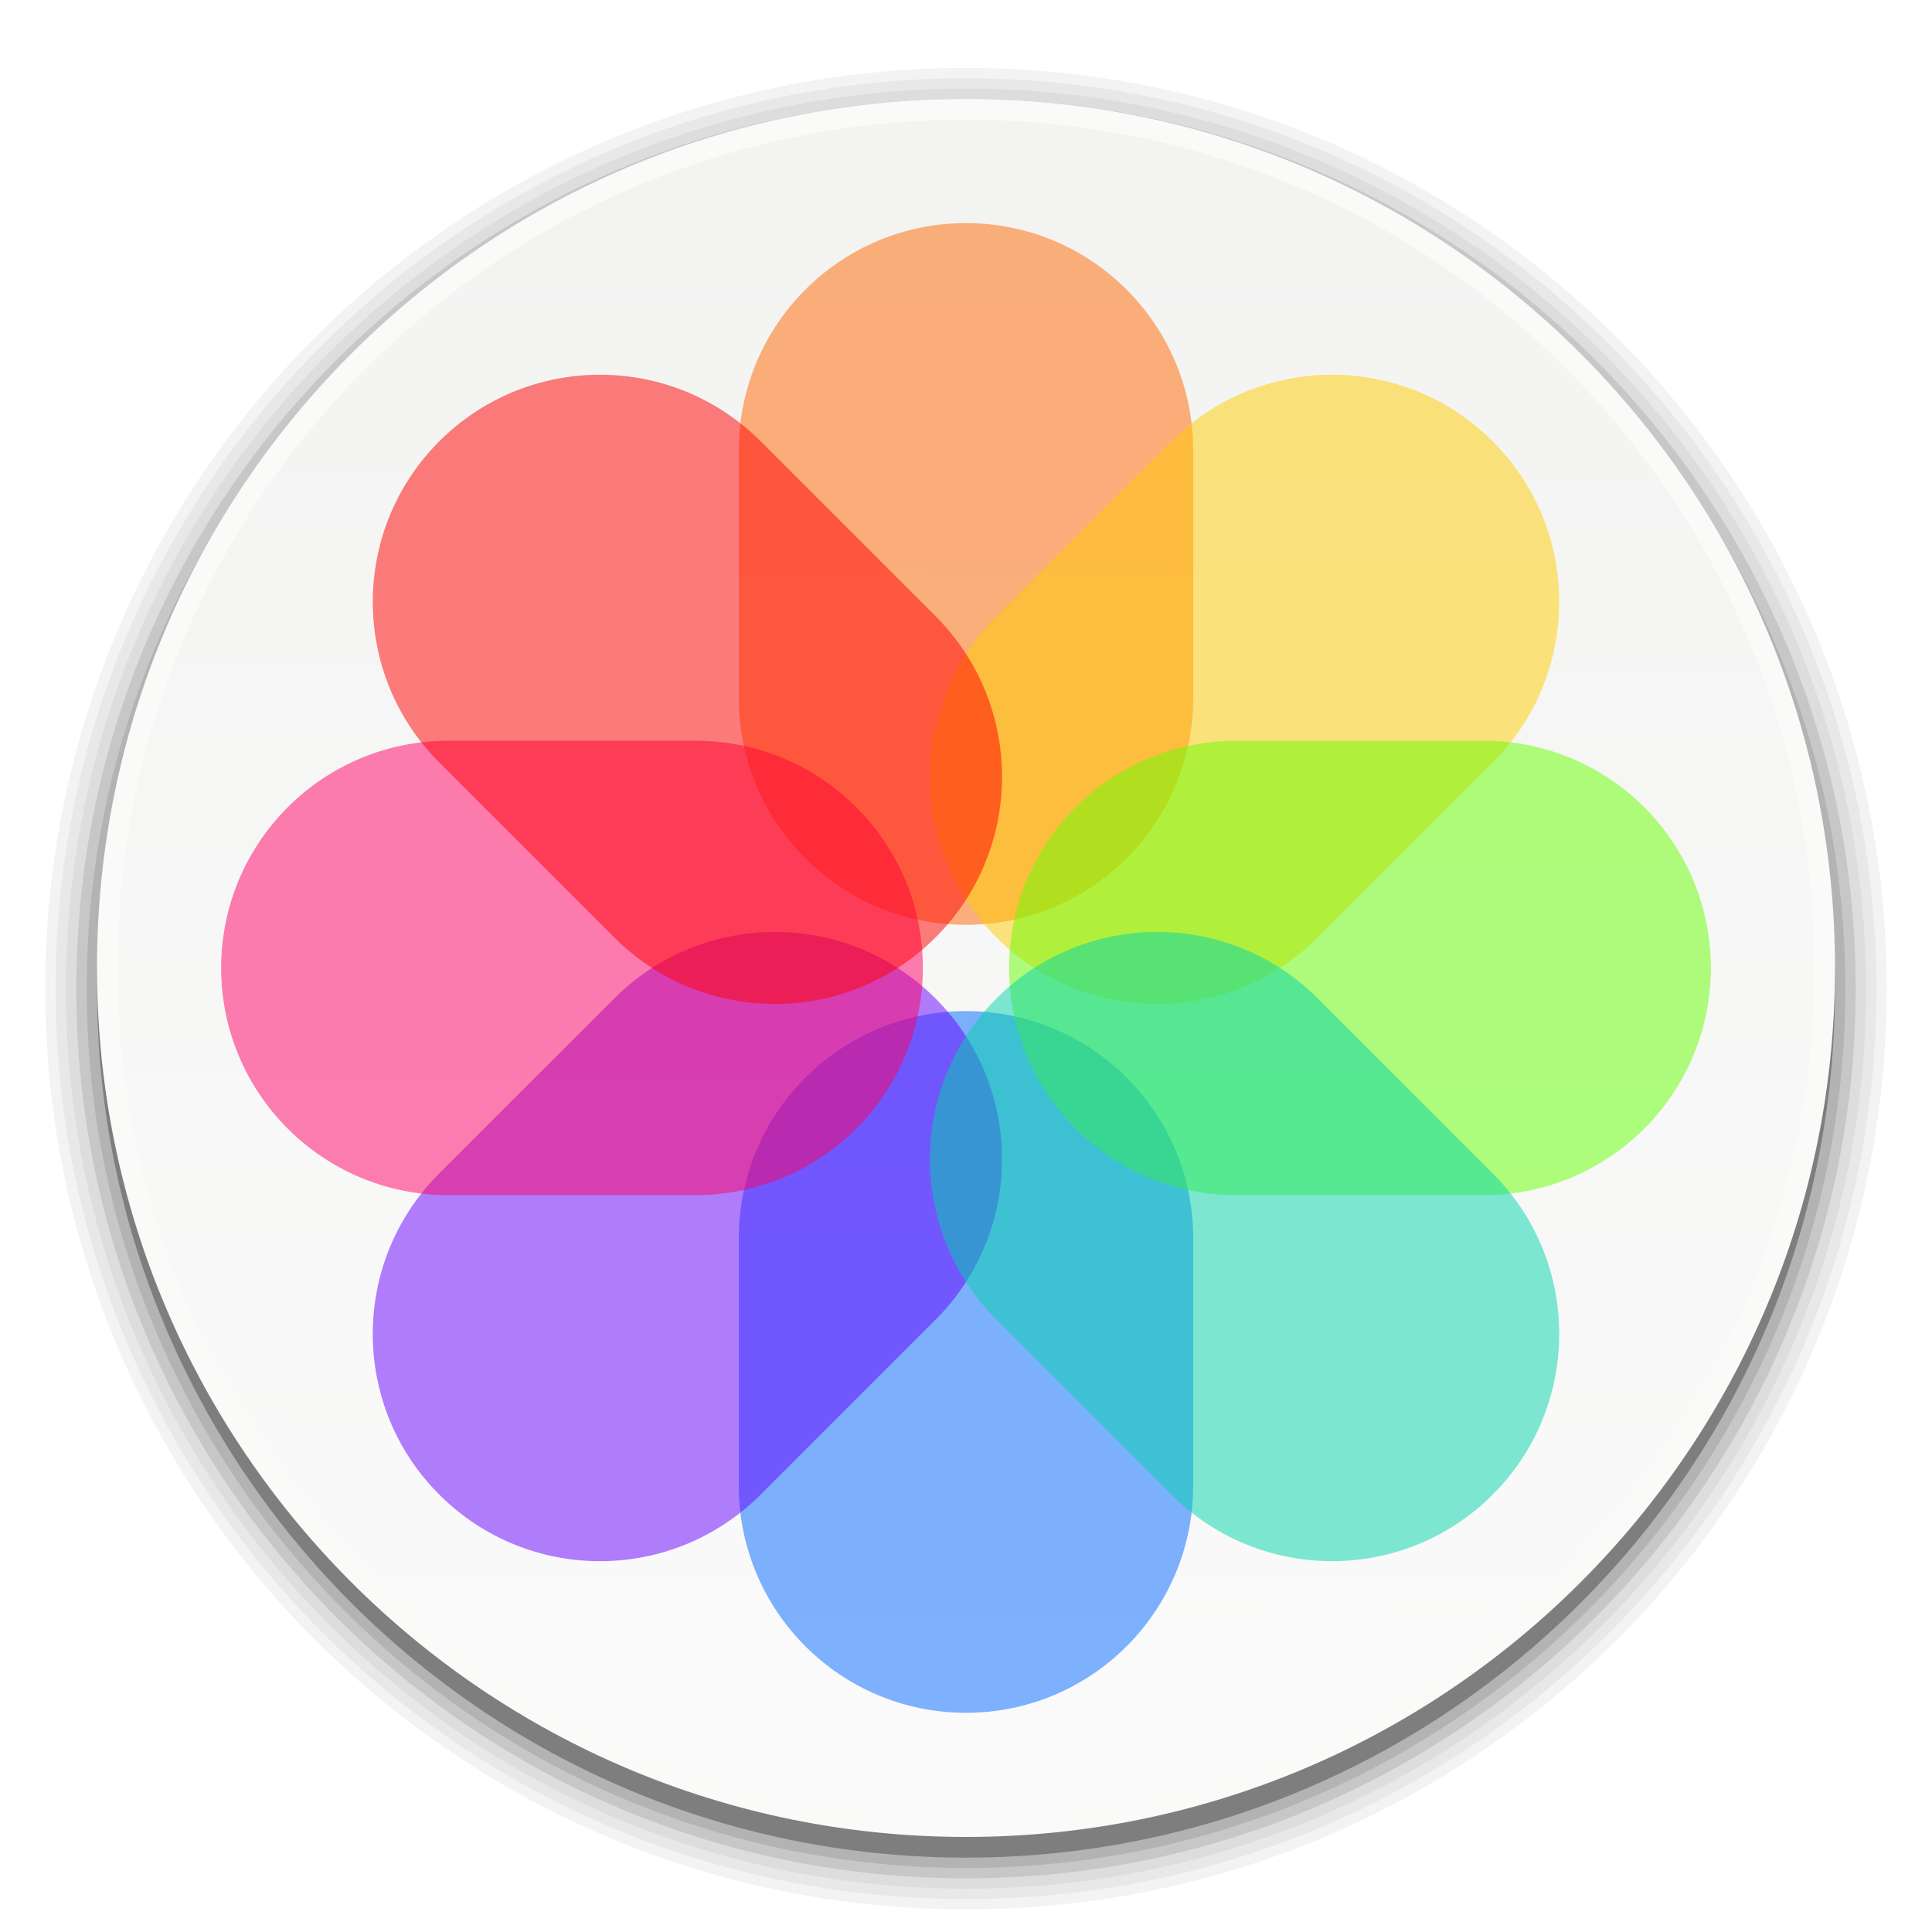
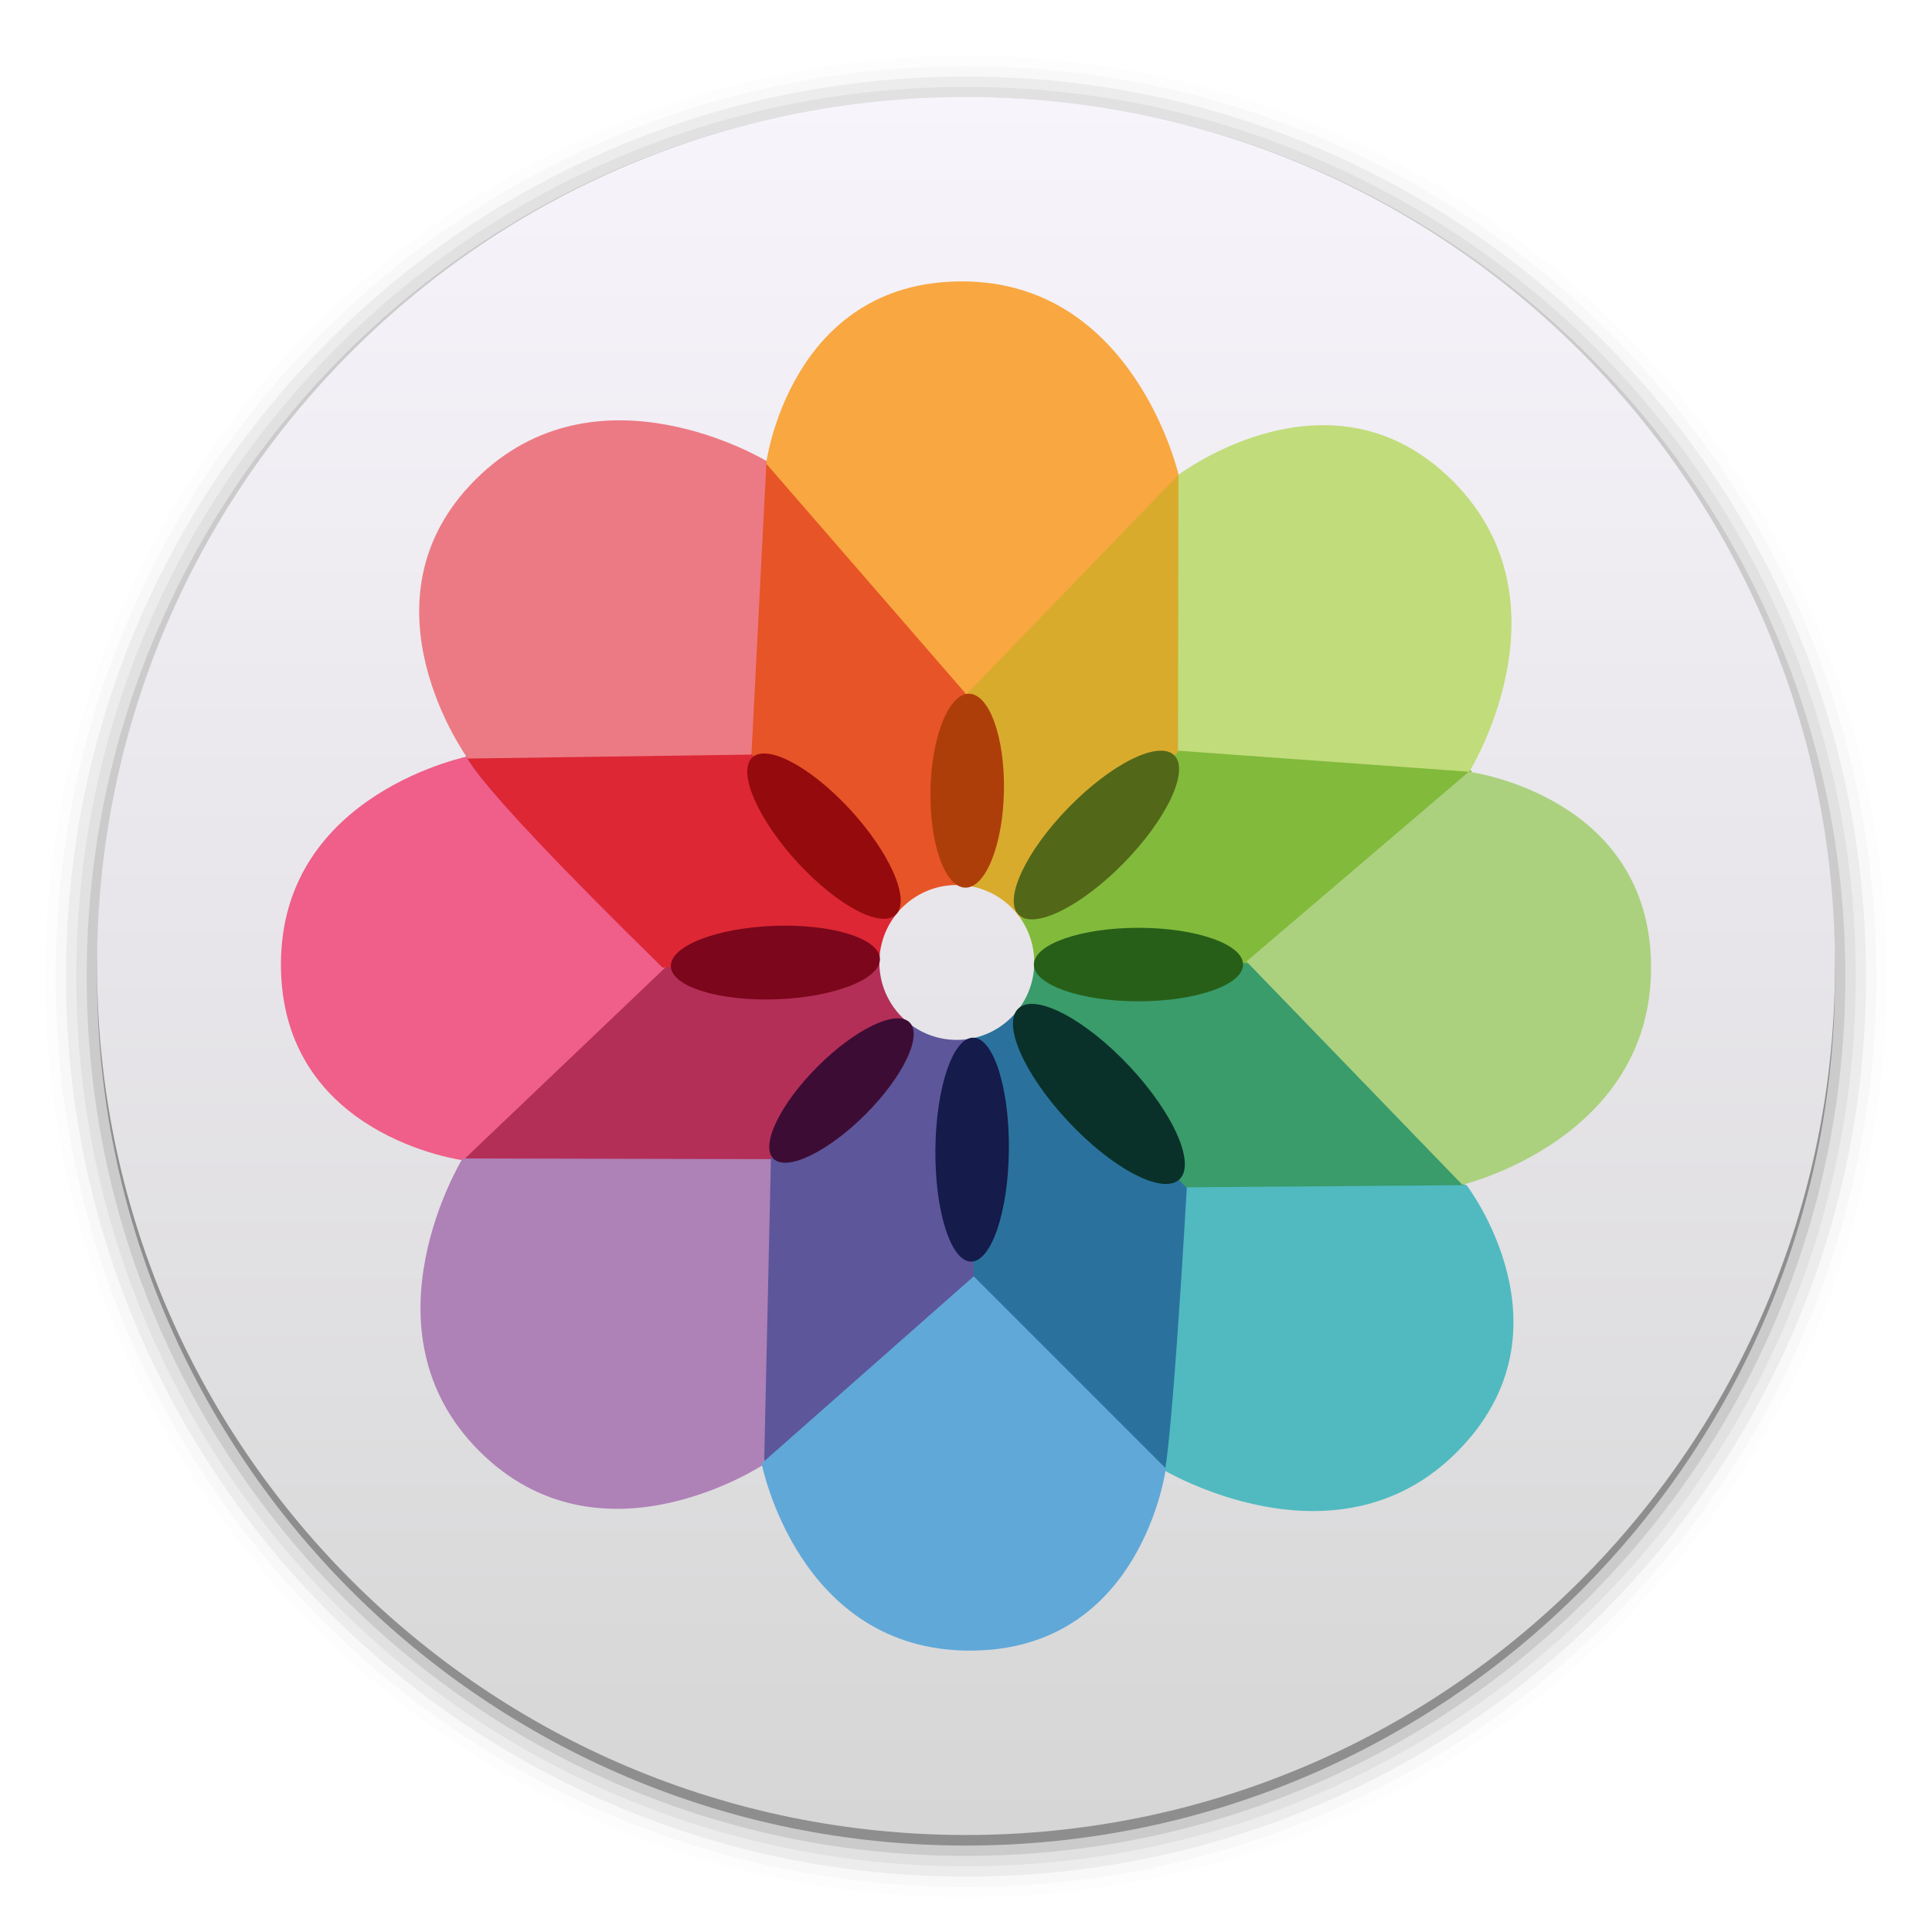
- <svg xmlns="http://www.w3.org/2000/svg" xmlns:xlink="http://www.w3.org/1999/xlink" width="128" height="128" id="svg3145" version="1.1">
-   <defs id="defs3147">
-     <linearGradient id="linearGradient4433">
-       <stop style="stop-color:#f3f4f2;stop-opacity:1;" offset="0" id="stop4435" />
-       <stop style="stop-color:#fafafa;stop-opacity:1;" offset="1" id="stop4437" />
+ <svg xmlns="http://www.w3.org/2000/svg" xmlns:xlink="http://www.w3.org/1999/xlink" width="128" height="128" id="svg2" version="1.1">
+   <defs id="defs4">
+     <linearGradient id="linearGradient6603">
+       <stop id="stop6605" offset="0" style="stop-color:#b6d8eb;stop-opacity:1;" />
+       <stop id="stop6607" offset="1" style="stop-color:#b4dff8;stop-opacity:1;" />
    </linearGradient>
-     <linearGradient xlink:href="#linearGradient4433" id="linearGradient4439" x1="14.684" y1="48.698" x2="14.651" y2="74.816" gradientUnits="userSpaceOnUse" />
-     <linearGradient xlink:href="#linearGradient4433" id="linearGradient3038" gradientUnits="userSpaceOnUse" x1="14.684" y1="48.698" x2="14.651" y2="74.816" />
-     <linearGradient xlink:href="#linearGradient4433" id="linearGradient3032" gradientUnits="userSpaceOnUse" x1="14.684" y1="48.698" x2="14.651" y2="74.816" />
+     <linearGradient id="linearGradient6386">
+       <stop style="stop-color:#0096ff;stop-opacity:1;" offset="0" id="stop6388" />
+       <stop style="stop-color:#1e5073;stop-opacity:1;" offset="1" id="stop6390" />
+     </linearGradient>
+     <linearGradient id="linearGradient4829">
+       <stop style="stop-color:#f8f4fc;stop-opacity:1;" offset="0" id="stop4831" />
+       <stop style="stop-color:#d6d6d6;stop-opacity:1;" offset="1" id="stop4833" />
+     </linearGradient>
+     <clipPath clipPathUnits="userSpaceOnUse" id="clipPath4282">
+       <rect style="color:#000000;display:inline;overflow:visible;visibility:visible;fill:#4d4d4d;fill-opacity:1;fill-rule:nonzero;stroke:none;stroke-width:9.134;marker:none;enable-background:accumulate" id="rect4284" width="246.875" height="234.375" x="462.5" y="1646.112" ry="17" rx="17" />
+     </clipPath>
+     <linearGradient xlink:href="#linearGradient4829" id="linearGradient4835" x1="102.298" y1="-0.427" x2="102.298" y2="199.165" gradientUnits="userSpaceOnUse" />
+     <linearGradient xlink:href="#linearGradient5423" id="linearGradient5429" x1="408.662" y1="44.604" x2="408.662" y2="562.05" gradientUnits="userSpaceOnUse" />
+     <linearGradient id="linearGradient5423">
+       <stop style="stop-color:#db8451;stop-opacity:1;" offset="0" id="stop5425" />
+       <stop style="stop-color:#c85c29;stop-opacity:1;" offset="1" id="stop5427" />
+     </linearGradient>
+     <linearGradient xlink:href="#linearGradient6386" id="linearGradient5473" x1="99.036" y1="-0.505" x2="99.036" y2="199.84" gradientUnits="userSpaceOnUse" />
+     <linearGradient xlink:href="#linearGradient3986" id="linearGradient3992" x1="78.562" y1="993.662" x2="120.281" y2="993.662" gradientUnits="userSpaceOnUse" />
+     <linearGradient id="linearGradient3986">
+       <stop style="stop-color:#000000;stop-opacity:1;" offset="0" id="stop3988" />
+       <stop style="stop-color:#000000;stop-opacity:0;" offset="1" id="stop3990" />
+     </linearGradient>
+     <linearGradient xlink:href="#linearGradient5423-1" id="linearGradient5473-2" x1="99.036" y1="-0.505" x2="99.036" y2="199.84" gradientUnits="userSpaceOnUse" />
+     <linearGradient id="linearGradient5423-1">
+       <stop style="stop-color:#51b9db;stop-opacity:1;" offset="0" id="stop5425-2" />
+       <stop style="stop-color:#2fabd4;stop-opacity:1;" offset="1" id="stop5427-3" />
+     </linearGradient>
+     <linearGradient y2="199.84" x2="99.036" y1="-0.505" x1="99.036" gradientUnits="userSpaceOnUse" id="linearGradient4119" xlink:href="#linearGradient5423-1" />
+     <linearGradient xlink:href="#linearGradient4829" id="linearGradient4159" x1="100" y1="852.362" x2="100" y2="1052.362" gradientUnits="userSpaceOnUse" />
+     <linearGradient xlink:href="#linearGradient6603" id="linearGradient6418" x1="100" y1="852.362" x2="100" y2="1052.362" gradientUnits="userSpaceOnUse" />
+     <linearGradient xlink:href="#linearGradient6386-3" id="linearGradient5473-21" x1="99.036" y1="-0.505" x2="99.036" y2="199.84" gradientUnits="userSpaceOnUse" />
+     <linearGradient id="linearGradient6386-3">
+       <stop style="stop-color:#36acff;stop-opacity:1;" offset="0" id="stop6388-7" />
+       <stop style="stop-color:#3489c5;stop-opacity:1;" offset="1" id="stop6390-9" />
+     </linearGradient>
+     <linearGradient xlink:href="#linearGradient4829-3" id="linearGradient6418-5" x1="100" y1="852.362" x2="100" y2="1052.362" gradientUnits="userSpaceOnUse" />
+     <linearGradient id="linearGradient4829-3">
+       <stop style="stop-color:#f4fbfc;stop-opacity:1;" offset="0" id="stop4831-8" />
+       <stop style="stop-color:#d6d6d6;stop-opacity:1;" offset="1" id="stop4833-9" />
+     </linearGradient>
+     <linearGradient xlink:href="#linearGradient4829-0" id="linearGradient4835-5" x1="102.298" y1="-0.427" x2="102.298" y2="199.165" gradientUnits="userSpaceOnUse" />
+     <linearGradient id="linearGradient4829-0">
+       <stop style="stop-color:#f8f4fc;stop-opacity:1;" offset="0" id="stop4831-1" />
+       <stop style="stop-color:#d6d6d6;stop-opacity:1;" offset="1" id="stop4833-5" />
+     </linearGradient>
+     <linearGradient y2="199.165" x2="102.298" y1="-0.427" x1="102.298" gradientUnits="userSpaceOnUse" id="linearGradient6635" xlink:href="#linearGradient4829-0" />
+     <clipPath clipPathUnits="userSpaceOnUse" id="clipPath6654">
+       <circle style="color:#000000;display:inline;overflow:visible;visibility:visible;fill:url(#linearGradient6658);fill-opacity:1;fill-rule:nonzero;stroke:none;stroke-width:9.134;marker:none;enable-background:accumulate" id="path6656" transform="matrix(0.3164063,0,0,0.3164063,-149.2188,1080.487)" cx="100" cy="100" r="100" />
+     </clipPath>
+     <linearGradient xlink:href="#linearGradient4829-0" id="linearGradient6658" gradientUnits="userSpaceOnUse" x1="102.298" y1="-0.427" x2="102.298" y2="199.165" />
+     <clipPath clipPathUnits="userSpaceOnUse" id="clipPath6654-6">
+       <circle style="color:#000000;display:inline;overflow:visible;visibility:visible;fill:url(#linearGradient6658);fill-opacity:1;fill-rule:nonzero;stroke:none;stroke-width:9.134;marker:none;enable-background:accumulate" id="path6656-3" transform="matrix(0.3164063,0,0,0.3164063,-149.2188,1080.487)" cx="100" cy="100" r="100" />
+     </clipPath>
+     <linearGradient xlink:href="#linearGradient4829" id="linearGradient7394" x1="-156.753" y1="50.381" x2="-156.753" y2="118.397" gradientUnits="userSpaceOnUse" />
  </defs>
-   <g id="layer7" style="display:inline" />
-   <g id="layer6" style="display:inline" />
-   <g id="layer5" style="display:inline" />
-   <g id="layer4" style="display:inline" />
-   <g id="layer3" style="display:inline" />
-   <g id="layer2" style="display:inline" />
-   <g id="layer1" style="display:inline" />
-   <g id="layer8" style="display:inline">
-     <g id="g3019" transform="matrix(1.33333,0,0,1.33333,1.5967057e-4,0.66683)">
-       <g id="g3013" transform="matrix(1.028093,0,0,1.028093,-1.34844,-1.751534)">
-         <path style="opacity:0.05;fill:#000000;fill-opacity:1;stroke-width:1.113;stroke-miterlimit:4;stroke-dasharray:none;display:inline" id="path4505" d="m 6.869,44.886 c 0,23.32 -16.462,42.224 -36.77,42.224 -20.307,0 -36.77,-18.904 -36.77,-42.224 0,-23.32 16.462,-42.224 36.77,-42.224 20.307,0 36.77,18.904 36.77,42.224 z" transform="matrix(1.21024,0,0,1.053894,84.18681,1.694637)" />
-         <path style="opacity:0.05;fill:#000000;fill-opacity:1;stroke-width:1.113;stroke-miterlimit:4;stroke-dasharray:none;display:inline" id="path4502" d="m -21.415,70.342 c 0,25.998 -20.623,47.073 -46.063,47.073 -25.44,0 -46.063,-21.075 -46.063,-47.073 0,-25.998 20.623,-47.073 46.063,-47.073 25.44,0 46.063,21.075 46.063,47.073 z" transform="matrix(0.9552144,0,0,0.9347163,112.4561,-16.74993)" />
-         <path style="opacity:0.05;fill:#000000;fill-opacity:1;stroke-width:1.113;stroke-miterlimit:4;stroke-dasharray:none;display:inline" id="path4499" d="m -10.506,88.727 c 0,25.217 -19.99,45.659 -44.649,45.659 -24.659,0 -44.649,-20.442 -44.649,-45.659 0,-25.217 19.99,-45.659 44.649,-45.659 24.659,0 44.649,20.442 44.649,45.659 z" transform="matrix(0.9742716,0,0,0.9527169,101.7353,-35.53162)" />
-         <path style="opacity:0.1;fill:#000000;fill-opacity:1;stroke-width:1.113;stroke-miterlimit:4;stroke-dasharray:none;display:inline" id="path4496" d="m 21.143,81.857 c 0,25.011 -21.234,45.286 -47.429,45.286 -26.194,0 -47.429,-20.275 -47.429,-45.286 0,-25.011 21.234,-45.286 47.429,-45.286 26.194,0 47.429,20.275 47.429,45.286 z" transform="matrix(0.9066265,0,0,0.9495268,71.83133,-28.72555)" />
-         <path style="opacity:0.1;fill:#000000;fill-opacity:1;stroke-width:1.113;stroke-miterlimit:4;stroke-dasharray:none;display:inline" id="path4491" d="m 50.508,64.786 c 0,18.578 -14.879,33.638 -33.234,33.638 -18.355,0 -33.234,-15.06 -33.234,-33.638 0,-18.578 14.879,-33.638 33.234,-33.638 18.355,0 33.234,15.06 33.234,33.638 z" transform="matrix(1.27881,0,0,1.263449,25.91033,-32.85417)" />
-         <path style="opacity:0.3;fill:#000000;fill-opacity:1;stroke-width:1.113;stroke-miterlimit:4;stroke-dasharray:none;display:inline" id="path4462" d="m 57.175,50.846 c 0,17.127 -14.834,31.012 -33.133,31.012 -18.299,0 -33.133,-13.884 -33.133,-31.012 0,-17.127 14.834,-31.012 33.133,-31.012 18.299,0 33.133,13.884 33.133,31.012 z" transform="matrix(1.267618,0,0,1.354328,17.52439,-19.86242)" />
-         <path style="fill:#fafaf9;fill-opacity:1;stroke-width:1.113;stroke-miterlimit:4;stroke-dasharray:none;display:inline" id="path3153" d="m 86.873,50.341 c 0,21.646 -17.457,39.194 -38.992,39.194 -21.535,0 -38.992,-17.548 -38.992,-39.194 0,-21.646 17.457,-39.194 38.992,-39.194 21.535,0 38.992,17.548 38.992,39.194 z" transform="matrix(1.077147,0,0,1.071595,-3.575127,-5.945273)" />
-         <path style="fill:url(#linearGradient3032);fill-opacity:1;stroke-width:1.113;stroke-miterlimit:4;stroke-dasharray:none;display:inline" id="path4431" d="m 54.144,62.059 c 0,8.076 -17.729,14.622 -39.598,14.622 -21.869,0 -39.598,-6.547 -39.598,-14.622 0,-8.076 17.729,-14.622 39.598,-14.622 21.869,0 39.598,6.547 39.598,14.622 z" transform="matrix(1.035406,0,0,2.803923,32.93878,-126.0083)" />
-         <g transform="translate(-185,-944.8622)" id="g4507">
-           <rect ry="10.981" rx="10.981" y="956.862" x="222.019" height="33.915" width="21.961" id="rect3163" style="opacity:0.5;fill:#ff6600;fill-opacity:1;stroke:none" />
-           <rect style="opacity:0.5;fill:#0066ff;fill-opacity:1;stroke:none" id="rect3165" width="21.961" height="33.915" x="222.019" y="994.947" rx="10.981" ry="10.981" />
-           <rect style="opacity:0.5;fill:#ffcc00;fill-opacity:1;stroke:none" id="rect3167" width="21.961" height="33.915" x="855.835" y="501.304" transform="matrix(0.7071068,0.7071068,-0.7071068,0.7071068,0,0)" rx="10.981" ry="10.981" />
-           <rect transform="matrix(0.7071068,0.7071068,-0.7071068,0.7071068,0,0)" ry="10.981" rx="10.981" y="539.389" x="855.835" height="33.915" width="21.961" id="rect3169" style="opacity:0.5;fill:#6600ff;fill-opacity:1;stroke:none" />
-           <rect ry="10.981" rx="10.981" transform="matrix(0,1,-1,0,0,0)" y="-269" x="981.881" height="33.915" width="21.961" id="rect3171" style="opacity:0.5;fill:#66ff00;fill-opacity:1;stroke:none" />
-           <rect style="opacity:0.5;fill:#ff0066;fill-opacity:1;stroke:none" id="rect3173" width="21.961" height="33.915" x="981.881" y="-230.915" rx="10.981" ry="10.981" transform="matrix(0,1,-1,0,0,0)" />
-           <rect style="opacity:0.5;fill:#00d4aa;fill-opacity:1;stroke:none" id="rect3175" width="21.961" height="33.915" x="526.323" y="-902.815" transform="matrix(-0.7071068,0.7071068,-0.7071068,-0.7071068,0,0)" rx="10.981" ry="10.981" />
-           <rect transform="matrix(-0.7071068,0.7071068,-0.7071068,-0.7071068,0,0)" ry="10.981" rx="10.981" y="-864.731" x="526.323" height="33.915" width="21.961" id="rect3177" style="opacity:0.5;fill:#ff0000;fill-opacity:1;stroke:none" />
-         </g>
+   <g id="layer2">
+     <g id="g4280" transform="translate(-284,292.7)">
+       <circle id="path4505" style="display:inline;opacity:0.01;fill:#000000;fill-opacity:1;stroke-width:1.113;stroke-miterlimit:4;stroke-dasharray:none" cx="348" cy="-228" r="61" />
+       <circle id="path4502" style="display:inline;opacity:0.02;fill:#000000;fill-opacity:1;stroke-width:1.113;stroke-miterlimit:4;stroke-dasharray:none" cx="348" cy="-228" r="60.315" />
+       <ellipse id="path4499" style="display:inline;opacity:0.05;fill:#000000;fill-opacity:1;stroke-width:1.113;stroke-miterlimit:4;stroke-dasharray:none" cx="348" cy="-228" rx="59.629" ry="59.629" />
+       <ellipse id="path4496" style="display:inline;opacity:0.05;fill:#000000;fill-opacity:1;stroke-width:1.113;stroke-miterlimit:4;stroke-dasharray:none" cx="348" cy="-228" rx="58.944" ry="58.944" />
+       <ellipse id="path4491" style="display:inline;opacity:0.1;fill:#000000;fill-opacity:1;stroke-width:1.113;stroke-miterlimit:4;stroke-dasharray:none" cx="348" cy="-228" rx="58.258" ry="58.258" />
+       <ellipse id="path4462" style="display:inline;opacity:0.3;fill:#000000;fill-opacity:1;stroke-width:1.113;stroke-miterlimit:4;stroke-dasharray:none" cx="348" cy="-228" rx="57.573" ry="57.573" />
+     </g>
+   </g>
+   <g id="layer1" transform="translate(0,-852.3622)" style="display:inline">
+     <g id="g7361" transform="matrix(0.9613829,0,0,0.9613829,3.863862,32.07238)">
+       <g id="g3414" transform="matrix(0.57573,0,0,0.57573,4.946692,368.6891)">
+         <circle transform="matrix(1.040168,0,0,1.040168,-3.961224,853.2395)" id="path4188" style="color:#000000;display:inline;overflow:visible;visibility:visible;fill:url(#linearGradient4835);fill-opacity:1;fill-rule:nonzero;stroke:none;stroke-width:9.134;marker:none;enable-background:accumulate" cx="100" cy="100" r="100" />
+         <path style="display:inline;fill:#50bac0;fill-opacity:1;stroke:none" d="m 123.49,1017.456 c 0,0 20.728,12.575 35.301,-1.998 14.573,-14.573 1.162,-31.997 1.162,-31.997 l -35.499,-1.149 z" id="path7033-6-4" />
+         <path style="display:inline;fill:#b32f58;fill-opacity:1;stroke:none" d="m 39.56,980.361 c 0,0 -0.149,0.448 37.037,0.075 l 16.152,-16.712 -1.547,-7.693 -27.949,0.406 z" id="path7035" />
+         <path style="display:inline;fill:#ef5f8a;fill-opacity:1;stroke:none" d="m 40.79,932.075 c 0,0 -22.736,4.379 -22.736,24.988 0,20.609 21.804,23.447 21.804,23.447 L 64.412,957.106 Z" id="path7033" />
+         <path style="display:inline;fill:#5d569b;fill-opacity:1;stroke:none" d="m 75.981,1016.791 c 0,0 2.509,-0.659 25.566,-22.352 l 1.808,-28.686 -9.585,-3.111 -22.991,23.723 z" id="path7035-1" />
+         <path style="display:inline;fill:#ae81b7;fill-opacity:1;stroke:none" d="m 39.802,980.291 c 0,0 -12.575,20.457 1.998,35.03 14.573,14.573 34.093,1.567 34.093,1.567 l 0.811,-36.513 z" id="path7033-6" />
+         <path style="display:inline;fill:#2a729d;fill-opacity:1;stroke:none" d="m 123.831,1017.698 c 0,0 0.786,-1.811 2.711,-34.807 l -19.969,-21.355 -5.995,4.11 0.478,33.832 z" id="path7035-9" />
+         <path style="display:inline;fill:#60a8d8;fill-opacity:1;stroke:none" d="m 75.593,1016.802 c 0,0 4.331,22.402 24.94,22.402 20.61,0 23.447,-21.804 23.447,-21.804 l -22.999,-22.999 z" id="path7033-62" />
+         <path style="display:inline;fill:#3a9b6b;fill-opacity:1;stroke:none" d="m 159.771,983.49 c 0,0 -2.349,-2.983 -23.556,-26.816 l -30.032,0.009 0.082,5.414 20.121,21.65 z" id="path7035-1-7" />
+         <path style="display:inline;fill:#82ba3c;fill-opacity:1;stroke:none" d="m 160.552,934.151 c 0,0 2.091,-3.099 -35.096,-2.726 l -19.337,20.235 0.053,5.265 36.16,0 z" id="path7035-2" />
+         <path style="display:inline;fill:#abd17f;fill-opacity:1;stroke:none" d="m 159.464,983.441 c 0,0 22.593,-5.382 22.593,-25.992 0,-20.609 -21.804,-23.447 -21.804,-23.447 l -26.631,22.712 z" id="path7033-7" />
+         <path style="display:inline;fill:#d8ab2d;fill-opacity:1;stroke:none" d="m 126.655,898.14 c 0,0 -4.505,-0.792 -30.536,25.766 l 4.051,24.452 6.184,3.529 23.496,-24.975 z" id="path7035-1-0" />
+         <path style="display:inline;fill:#c1dc7b;fill-opacity:1;stroke:none" d="m 160.298,934.006 c 0,0 12.587,-20.241 -1.986,-34.814 -14.573,-14.573 -32.822,-0.731 -32.822,-0.731 l -0.054,33.025 z" id="path7033-6-5" />
+         <path style="display:inline;fill:#e75427;fill-opacity:1;stroke:none" d="m 76.28,896.815 c 0,0 -3.194,-1.628 -2.82,35.559 l 18.165,20.594 8.952,-4.627 -0.579,-32.916 z" id="path7035-9-2" />
+         <path style="display:inline;fill:#f9a740;fill-opacity:1;stroke:none" d="m 125.499,898.454 c 0,0 -5.312,-23.145 -25.921,-23.145 -20.61,0 -23.447,21.804 -23.447,21.804 l 23.97,27.629 z" id="path7033-62-2" />
+         <path style="display:inline;fill:#dd2735;fill-opacity:1;stroke:none" d="m 40.198,931.515 c 0,0 -3.029,-0.104 23.53,25.927 8.061,-0.44 14.122,-0.503 27.488,-1.233 l 0.767,-5.749 -17.838,-18.817 z" id="path7035-1-7-2" />
+         <path style="display:inline;fill:#ec7a84;fill-opacity:1;stroke:none" d="m 76.172,896.814 c 0,0 -20.278,-12.333 -34.852,2.24 -14.573,14.573 -0.898,33.37 -0.898,33.37 l 33.951,-0.475 z" id="path7033-6-4-4" />
+         <circle transform="matrix(3.058568,0,0,3.058568,579.4388,699.1463)" style="color:#000000;display:inline;overflow:visible;visibility:visible;fill:url(#linearGradient7394);fill-opacity:1;fill-rule:nonzero;stroke:none;stroke-width:14.01;marker:none;enable-background:accumulate" id="path7176" cx="-157.094" cy="84.25" r="3.031" />
+         <ellipse style="color:#000000;display:inline;overflow:visible;visibility:visible;fill:#7c061b;fill-opacity:1;fill-rule:nonzero;stroke:none;stroke-width:14.01;marker:none;enable-background:accumulate" id="path7178" transform="matrix(3.056499,-0.1125069,0.1125069,3.056499,569.8562,679.9933)" cx="-164.281" cy="84.531" rx="4.094" ry="1.438" />
+         <ellipse transform="matrix(3.058568,0,0,3.058568,623.1654,698.538)" style="color:#000000;display:inline;overflow:visible;visibility:visible;fill:#275f18;fill-opacity:1;fill-rule:nonzero;stroke:none;stroke-width:14.01;marker:none;enable-background:accumulate" id="path7178-5" cx="-164.281" cy="84.531" rx="4.094" ry="1.438" />
+         <ellipse transform="matrix(-0.05702423,2.835118,-3.05795,-0.06150617,349.324,1407.228)" style="color:#000000;display:inline;overflow:visible;visibility:visible;fill:#ae3e09;fill-opacity:1;fill-rule:nonzero;stroke:none;stroke-width:14.01;marker:none;enable-background:accumulate" id="path7178-6" cx="-164.281" cy="84.531" rx="4.094" ry="1.438" />
+         <ellipse transform="matrix(-0.03181945,3.273036,-3.058424,-0.02973306,354.095,1519.447)" style="color:#000000;display:inline;overflow:visible;visibility:visible;fill:#151b4a;fill-opacity:1;fill-rule:nonzero;stroke:none;stroke-width:14.01;marker:none;enable-background:accumulate" id="path7178-6-1" cx="-164.281" cy="84.531" rx="4.094" ry="1.438" />
+         <ellipse transform="matrix(2.116016,2.27953,-2.116016,2.27953,609.5468,1123.505)" style="color:#000000;display:inline;overflow:visible;visibility:visible;fill:#950a0d;fill-opacity:1;fill-rule:nonzero;stroke:none;stroke-width:14.01;marker:none;enable-background:accumulate" id="path7178-9" cx="-164.281" cy="84.531" rx="4.094" ry="1.438" />
+         <ellipse transform="matrix(2.341393,2.510486,-2.59379,2.248759,719.8644,1194.905)" style="color:#000000;display:inline;overflow:visible;visibility:visible;fill:#093129;fill-opacity:1;fill-rule:nonzero;stroke:none;stroke-width:14.01;marker:none;enable-background:accumulate" id="path7178-5-9" cx="-164.281" cy="84.531" rx="4.094" ry="1.438" />
+         <ellipse transform="matrix(-2.27953,2.326248,-2.27953,-2.326248,-66.12709,1520.377)" style="color:#000000;display:inline;overflow:visible;visibility:visible;fill:#526718;fill-opacity:1;fill-rule:nonzero;stroke:none;stroke-width:14.01;marker:none;enable-background:accumulate" id="path7178-6-4" cx="-164.281" cy="84.531" rx="4.094" ry="1.438" />
+         <ellipse transform="matrix(-1.991434,1.991434,-1.991434,-1.991434,-73.6663,1467.654)" style="color:#000000;display:inline;overflow:visible;visibility:visible;fill:#3d0c34;fill-opacity:1;fill-rule:nonzero;stroke:none;stroke-width:14.01;marker:none;enable-background:accumulate" id="path7178-6-1-8" cx="-164.281" cy="84.531" rx="4.094" ry="1.438" />
      </g>
    </g>
  </g>
</svg>
